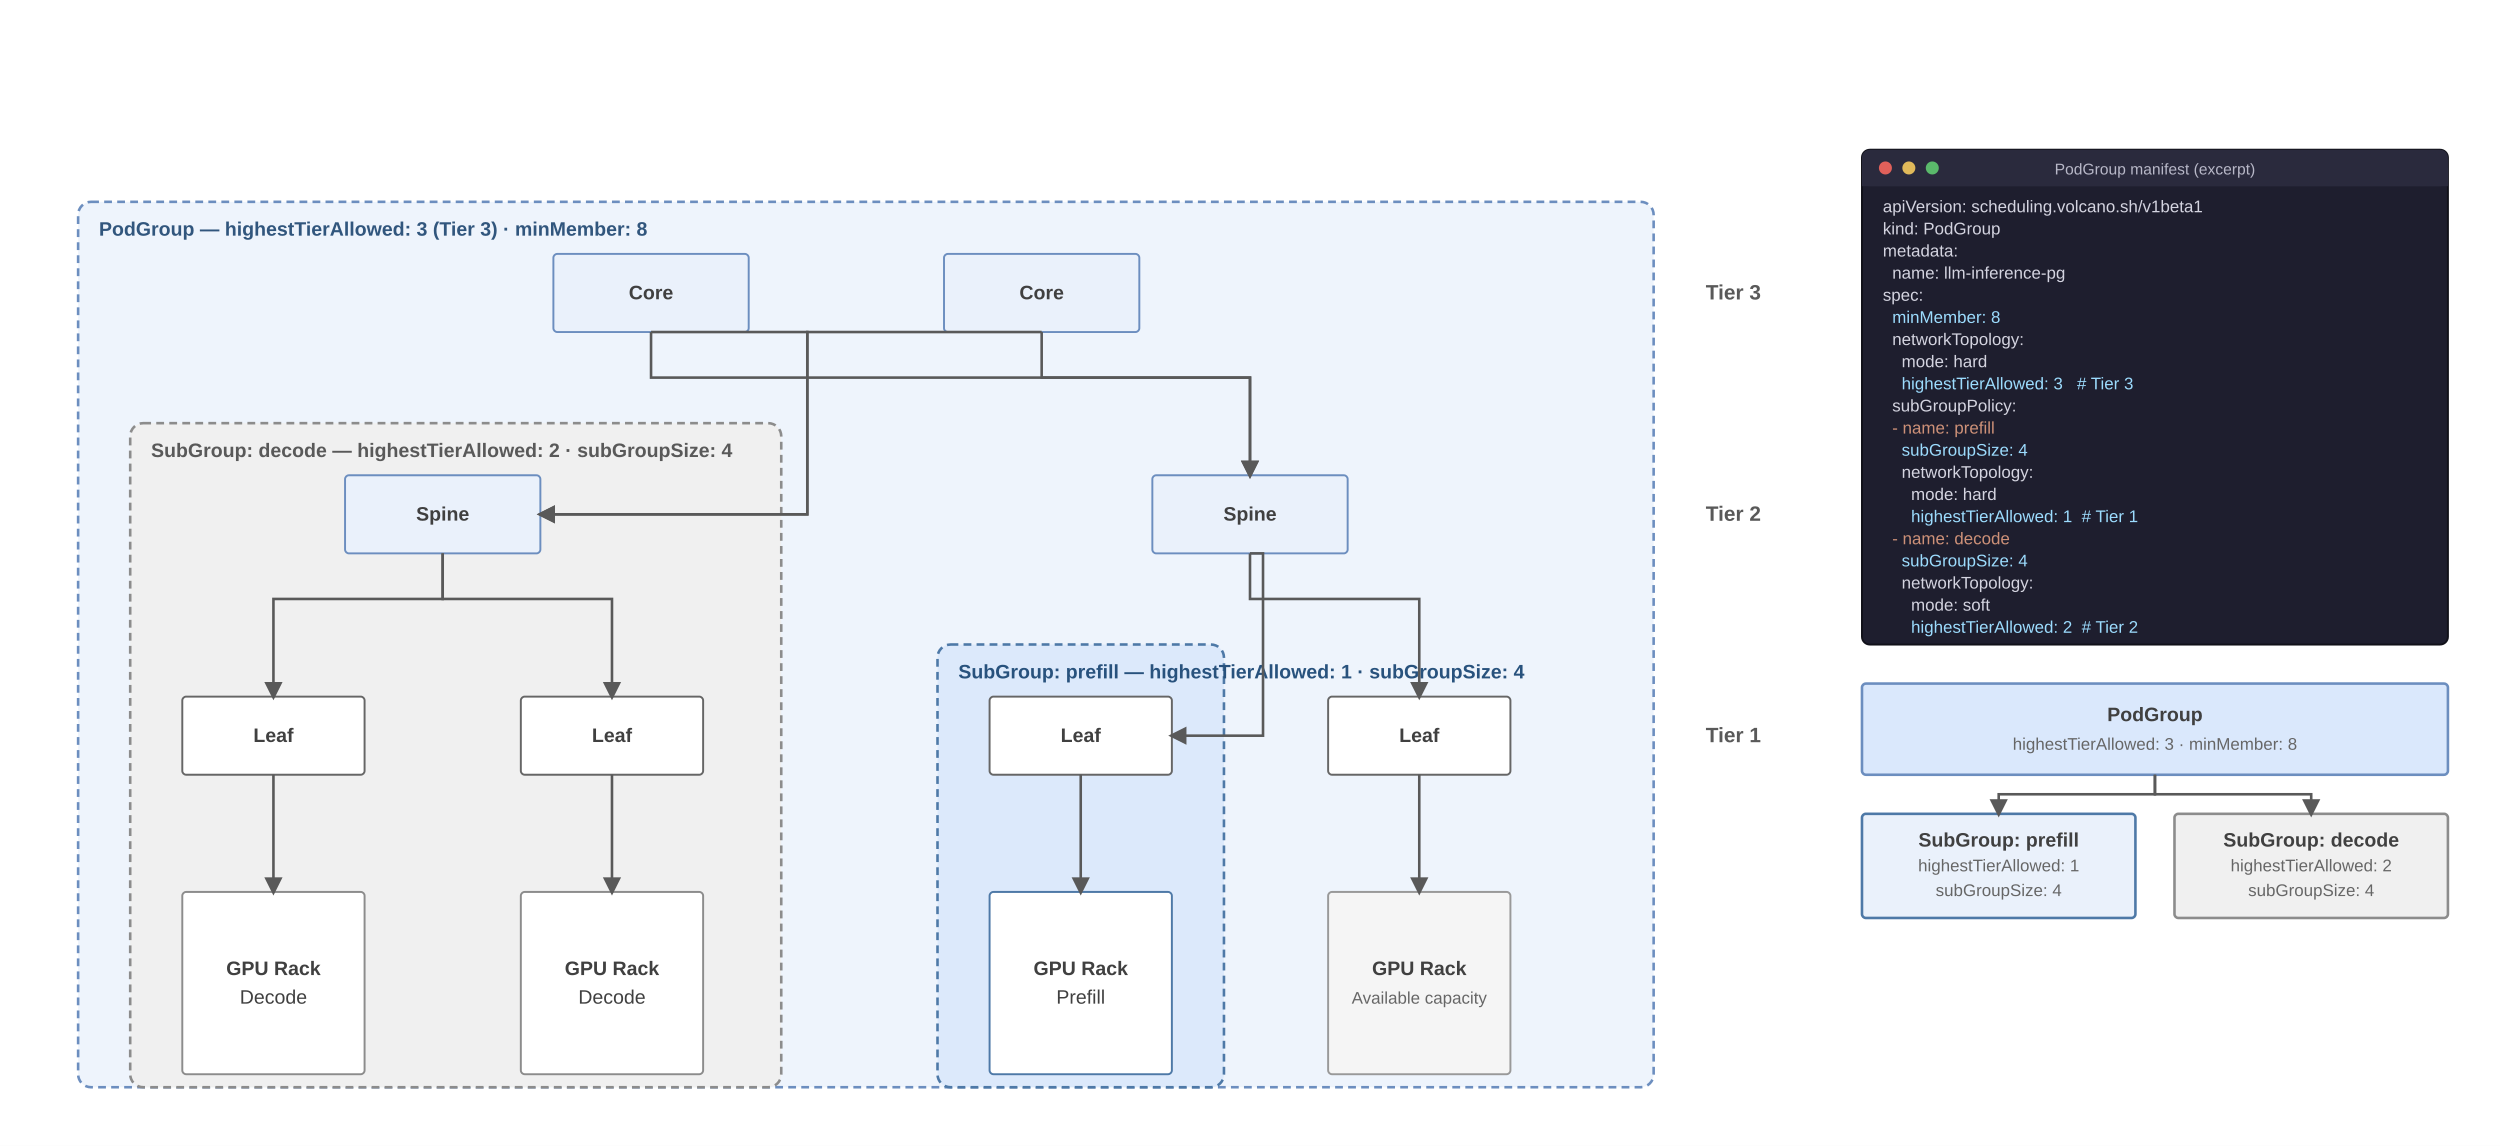
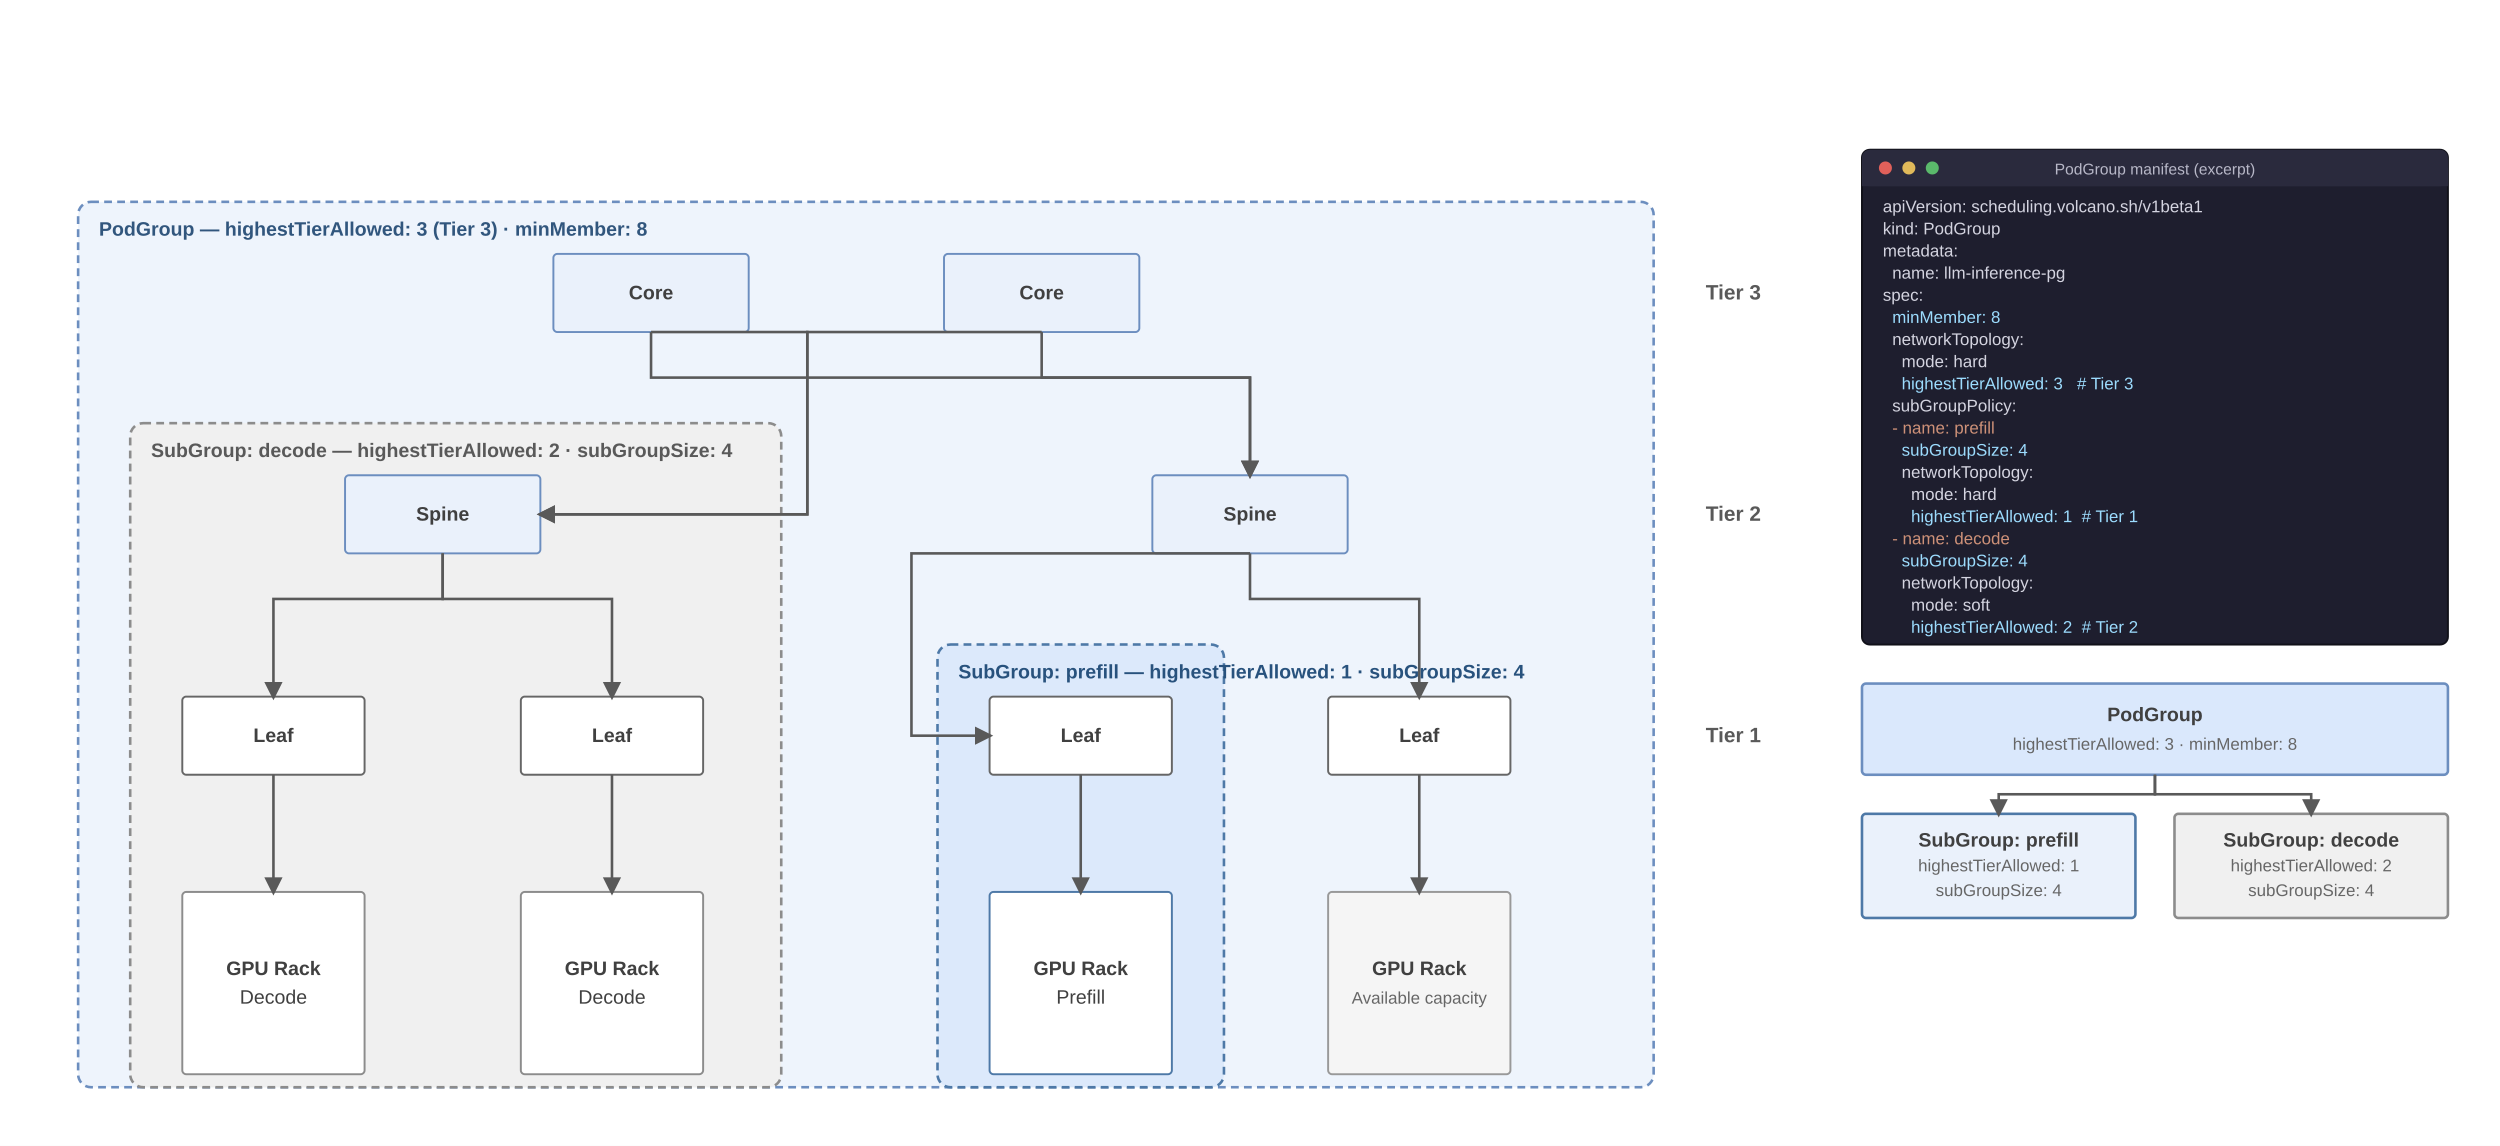
<svg xmlns="http://www.w3.org/2000/svg" width="1920" height="880" viewBox="0 0 1920 880">
  <defs>
    <marker id="arrow" viewBox="0 0 10 10" refX="8" refY="5" markerWidth="7" markerHeight="7" orient="auto">
      <path d="M0 0L10 5L0 10z" fill="#595959" />
    </marker>
    <style>text{font-family:Arial,Helvetica,sans-serif;}</style>
  </defs>
  <rect x="0" y="0" width="1920" height="880" fill="#ffffff" />
  <rect x="60" y="155" width="1210" height="680" rx="10" fill="#eef4fc" stroke="#6c8ebf" stroke-width="2" stroke-dasharray="6,4" />
  <text x="76" y="181" font-size="15" font-weight="700" fill="#31567d">PodGroup — highestTierAllowed: 3 (Tier 3) · minMember: 8</text>
  <rect x="100" y="325" width="500" height="510" rx="10" fill="#f0f0f0" stroke="#8c8c8c" stroke-width="2" stroke-dasharray="6,4" />
  <text x="116" y="351" font-size="15" font-weight="700" fill="#595959">SubGroup: decode — highestTierAllowed: 2 · subGroupSize: 4</text>
  <rect x="720" y="495" width="220" height="340" rx="10" fill="#dce9fb" stroke="#4e79a7" stroke-width="2" stroke-dasharray="6,4" />
  <text x="736" y="521" font-size="15" font-weight="700" fill="#28527d">SubGroup: prefill — highestTierAllowed: 1 · subGroupSize: 4</text>
  <rect x="425" y="195" width="150" height="60" rx="3" fill="#eaf1fb" stroke="#6c8ebf" stroke-width="1.5" />
  <text x="500.0" y="229.84" font-size="15" font-weight="700" fill="#404040" text-anchor="middle">Core</text>
  <rect x="725" y="195" width="150" height="60" rx="3" fill="#eaf1fb" stroke="#6c8ebf" stroke-width="1.5" />
  <text x="800.0" y="229.84" font-size="15" font-weight="700" fill="#404040" text-anchor="middle">Core</text>
  <rect x="265.0" y="365" width="150" height="60" rx="3" fill="#eaf1fb" stroke="#6c8ebf" stroke-width="1.5" />
  <text x="340.0" y="399.84" font-size="15" font-weight="700" fill="#404040" text-anchor="middle">Spine</text>
  <rect x="885.0" y="365" width="150" height="60" rx="3" fill="#eaf1fb" stroke="#6c8ebf" stroke-width="1.5" />
  <text x="960.0" y="399.84" font-size="15" font-weight="700" fill="#404040" text-anchor="middle">Spine</text>
  <rect x="140" y="535" width="140" height="60" rx="3" fill="#ffffff" stroke="#666666" stroke-width="1.5" />
  <text x="210.0" y="569.84" font-size="15" font-weight="700" fill="#404040" text-anchor="middle">Leaf</text>
  <rect x="400" y="535" width="140" height="60" rx="3" fill="#ffffff" stroke="#666666" stroke-width="1.5" />
  <text x="470.0" y="569.84" font-size="15" font-weight="700" fill="#404040" text-anchor="middle">Leaf</text>
  <rect x="760" y="535" width="140" height="60" rx="3" fill="#ffffff" stroke="#666666" stroke-width="1.5" />
  <text x="830.0" y="569.84" font-size="15" font-weight="700" fill="#404040" text-anchor="middle">Leaf</text>
  <rect x="1020" y="535" width="140" height="60" rx="3" fill="#ffffff" stroke="#666666" stroke-width="1.5" />
  <text x="1090.0" y="569.84" font-size="15" font-weight="700" fill="#404040" text-anchor="middle">Leaf</text>
  <rect x="140" y="685" width="140" height="140" rx="3" fill="#ffffff" stroke="#8c8c8c" stroke-width="1.5" />
  <text x="210.0" y="748.84" font-size="15" font-weight="700" fill="#404040" text-anchor="middle">GPU Rack</text>
  <text x="210.0" y="770.84" font-size="15" font-weight="400" fill="#404040" text-anchor="middle">Decode</text>
  <rect x="400" y="685" width="140" height="140" rx="3" fill="#ffffff" stroke="#8c8c8c" stroke-width="1.5" />
  <text x="470.0" y="748.84" font-size="15" font-weight="700" fill="#404040" text-anchor="middle">GPU Rack</text>
  <text x="470.0" y="770.84" font-size="15" font-weight="400" fill="#404040" text-anchor="middle">Decode</text>
  <rect x="760" y="685" width="140" height="140" rx="3" fill="#ffffff" stroke="#4e79a7" stroke-width="1.5" />
  <text x="830.0" y="748.84" font-size="15" font-weight="700" fill="#404040" text-anchor="middle">GPU Rack</text>
  <text x="830.0" y="770.84" font-size="15" font-weight="400" fill="#404040" text-anchor="middle">Prefill</text>
  <rect x="1020" y="685" width="140" height="140" rx="3" fill="#f5f5f5" stroke="#999999" stroke-width="1.5" />
  <text x="1090.0" y="748.84" font-size="15" font-weight="700" fill="#404040" text-anchor="middle">GPU Rack</text>
  <text x="1090.0" y="770.84" font-size="13" font-weight="400" fill="#666666" text-anchor="middle">Available capacity</text>
  <rect x="1430" y="525" width="450" height="70" rx="3" fill="#dae8fc" stroke="#6c8ebf" stroke-width="2" />
  <text x="1655.0" y="553.84" font-size="15" font-weight="700" fill="#404040" text-anchor="middle">PodGroup</text>
  <text x="1655.0" y="575.84" font-size="13" font-weight="400" fill="#666666" text-anchor="middle">highestTierAllowed: 3 · minMember: 8</text>
  <rect x="1430" y="625" width="210" height="80" rx="3" fill="#eaf1fb" stroke="#4e79a7" stroke-width="2" />
  <text x="1535.0" y="650.18" font-size="15" font-weight="700" fill="#404040" text-anchor="middle">SubGroup: prefill</text>
  <text x="1535.0" y="669.18" font-size="13" font-weight="400" fill="#666666" text-anchor="middle">highestTierAllowed: 1</text>
  <text x="1535.0" y="688.18" font-size="13" font-weight="400" fill="#666666" text-anchor="middle">subGroupSize: 4</text>
  <rect x="1670" y="625" width="210" height="80" rx="3" fill="#f0f0f0" stroke="#8c8c8c" stroke-width="2" />
  <text x="1775.0" y="650.18" font-size="15" font-weight="700" fill="#404040" text-anchor="middle">SubGroup: decode</text>
  <text x="1775.0" y="669.18" font-size="13" font-weight="400" fill="#666666" text-anchor="middle">highestTierAllowed: 2</text>
  <text x="1775.0" y="688.18" font-size="13" font-weight="400" fill="#666666" text-anchor="middle">subGroupSize: 4</text>
  <path d="M500.0 255L620.0 255L620.0 395L415.0 395" fill="none" stroke="#595959" stroke-width="2" marker-end="url(#arrow)" />
  <path d="M500.0 255L500.0 290L960.0 290L960.0 365" fill="none" stroke="#595959" stroke-width="2" marker-end="url(#arrow)" />
  <path d="M800.0 255L620.0 255L620.0 395L415.0 395" fill="none" stroke="#595959" stroke-width="2" marker-end="url(#arrow)" />
  <path d="M800.0 255L800.0 290L960.0 290L960.0 365" fill="none" stroke="#595959" stroke-width="2" marker-end="url(#arrow)" />
  <path d="M340.0 425L340.0 460L210.0 460L210.0 535" fill="none" stroke="#595959" stroke-width="2" marker-end="url(#arrow)" />
  <path d="M340.0 425L340.0 460L470.0 460L470.0 535" fill="none" stroke="#595959" stroke-width="2" marker-end="url(#arrow)" />
-   <path d="M960.0 425L970.0 425L970.0 565L900.0 565" fill="none" stroke="#595959" stroke-width="2" marker-end="url(#arrow)" />
+   <path d="M960.0 425L700.0 425L700.0 565L760.0 565" fill="none" stroke="#595959" stroke-width="2" marker-end="url(#arrow)" />
  <path d="M960.0 425L960.0 460L1090.0 460L1090.0 535" fill="none" stroke="#595959" stroke-width="2" marker-end="url(#arrow)" />
  <path d="M210.0 595L210.0 685" fill="none" stroke="#595959" stroke-width="2" marker-end="url(#arrow)" />
  <path d="M470.0 595L470.0 685" fill="none" stroke="#595959" stroke-width="2" marker-end="url(#arrow)" />
  <path d="M830.0 595L830.0 685" fill="none" stroke="#595959" stroke-width="2" marker-end="url(#arrow)" />
  <path d="M1090.0 595L1090.0 685" fill="none" stroke="#595959" stroke-width="2" marker-end="url(#arrow)" />
  <path d="M1655 595L1655 610L1535 610L1535 625" fill="none" stroke="#595959" stroke-width="2" marker-end="url(#arrow)" />
  <path d="M1655 595L1655 610L1775 610L1775 625" fill="none" stroke="#595959" stroke-width="2" marker-end="url(#arrow)" />
  <text x="1310" y="230" font-size="16" font-weight="700" fill="#595959" text-anchor="start">Tier 3</text>
  <text x="1310" y="400" font-size="16" font-weight="700" fill="#595959" text-anchor="start">Tier 2</text>
  <text x="1310" y="570" font-size="16" font-weight="700" fill="#595959" text-anchor="start">Tier 1</text>
  <rect x="1430" y="115" width="450" height="380" rx="6" fill="#1e1e2e" stroke="#111119" stroke-width="1.5" />
  <rect x="1430" y="115" width="450" height="28" rx="6" fill="#2a2a3d" />
  <rect x="1430" y="129" width="450" height="14" fill="#2a2a3d" />
  <circle cx="1448" cy="129" r="5" fill="#e0605a" />
  <circle cx="1466" cy="129" r="5" fill="#e0b95a" />
  <circle cx="1484" cy="129" r="5" fill="#5ab96b" />
  <text x="1655.0" y="134" font-size="12" fill="#b8b8c8" text-anchor="middle">PodGroup manifest (excerpt)</text>
  <text x="1446" y="163" font-size="13" fill="#d4d4e0" font-family="Consolas, 'Courier New', monospace" xml:space="preserve">apiVersion: scheduling.volcano.sh/v1beta1</text>
  <text x="1446" y="180" font-size="13" fill="#d4d4e0" font-family="Consolas, 'Courier New', monospace" xml:space="preserve">kind: PodGroup</text>
  <text x="1446" y="197" font-size="13" fill="#d4d4e0" font-family="Consolas, 'Courier New', monospace" xml:space="preserve">metadata:</text>
  <text x="1446" y="214" font-size="13" fill="#d4d4e0" font-family="Consolas, 'Courier New', monospace" xml:space="preserve">  name: llm-inference-pg</text>
  <text x="1446" y="231" font-size="13" fill="#d4d4e0" font-family="Consolas, 'Courier New', monospace" xml:space="preserve">spec:</text>
  <text x="1446" y="248" font-size="13" fill="#9cdcfe" font-family="Consolas, 'Courier New', monospace" xml:space="preserve">  minMember: 8</text>
  <text x="1446" y="265" font-size="13" fill="#d4d4e0" font-family="Consolas, 'Courier New', monospace" xml:space="preserve">  networkTopology:</text>
  <text x="1446" y="282" font-size="13" fill="#d4d4e0" font-family="Consolas, 'Courier New', monospace" xml:space="preserve">    mode: hard</text>
  <text x="1446" y="299" font-size="13" fill="#9cdcfe" font-family="Consolas, 'Courier New', monospace" xml:space="preserve">    highestTierAllowed: 3   # Tier 3</text>
  <text x="1446" y="316" font-size="13" fill="#d4d4e0" font-family="Consolas, 'Courier New', monospace" xml:space="preserve">  subGroupPolicy:</text>
  <text x="1446" y="333" font-size="13" fill="#ce9178" font-family="Consolas, 'Courier New', monospace" xml:space="preserve">  - name: prefill</text>
  <text x="1446" y="350" font-size="13" fill="#9cdcfe" font-family="Consolas, 'Courier New', monospace" xml:space="preserve">    subGroupSize: 4</text>
  <text x="1446" y="367" font-size="13" fill="#d4d4e0" font-family="Consolas, 'Courier New', monospace" xml:space="preserve">    networkTopology:</text>
  <text x="1446" y="384" font-size="13" fill="#d4d4e0" font-family="Consolas, 'Courier New', monospace" xml:space="preserve">      mode: hard</text>
  <text x="1446" y="401" font-size="13" fill="#9cdcfe" font-family="Consolas, 'Courier New', monospace" xml:space="preserve">      highestTierAllowed: 1  # Tier 1</text>
  <text x="1446" y="418" font-size="13" fill="#ce9178" font-family="Consolas, 'Courier New', monospace" xml:space="preserve">  - name: decode</text>
  <text x="1446" y="435" font-size="13" fill="#9cdcfe" font-family="Consolas, 'Courier New', monospace" xml:space="preserve">    subGroupSize: 4</text>
  <text x="1446" y="452" font-size="13" fill="#d4d4e0" font-family="Consolas, 'Courier New', monospace" xml:space="preserve">    networkTopology:</text>
  <text x="1446" y="469" font-size="13" fill="#d4d4e0" font-family="Consolas, 'Courier New', monospace" xml:space="preserve">      mode: soft</text>
  <text x="1446" y="486" font-size="13" fill="#9cdcfe" font-family="Consolas, 'Courier New', monospace" xml:space="preserve">      highestTierAllowed: 2  # Tier 2</text>
</svg>
